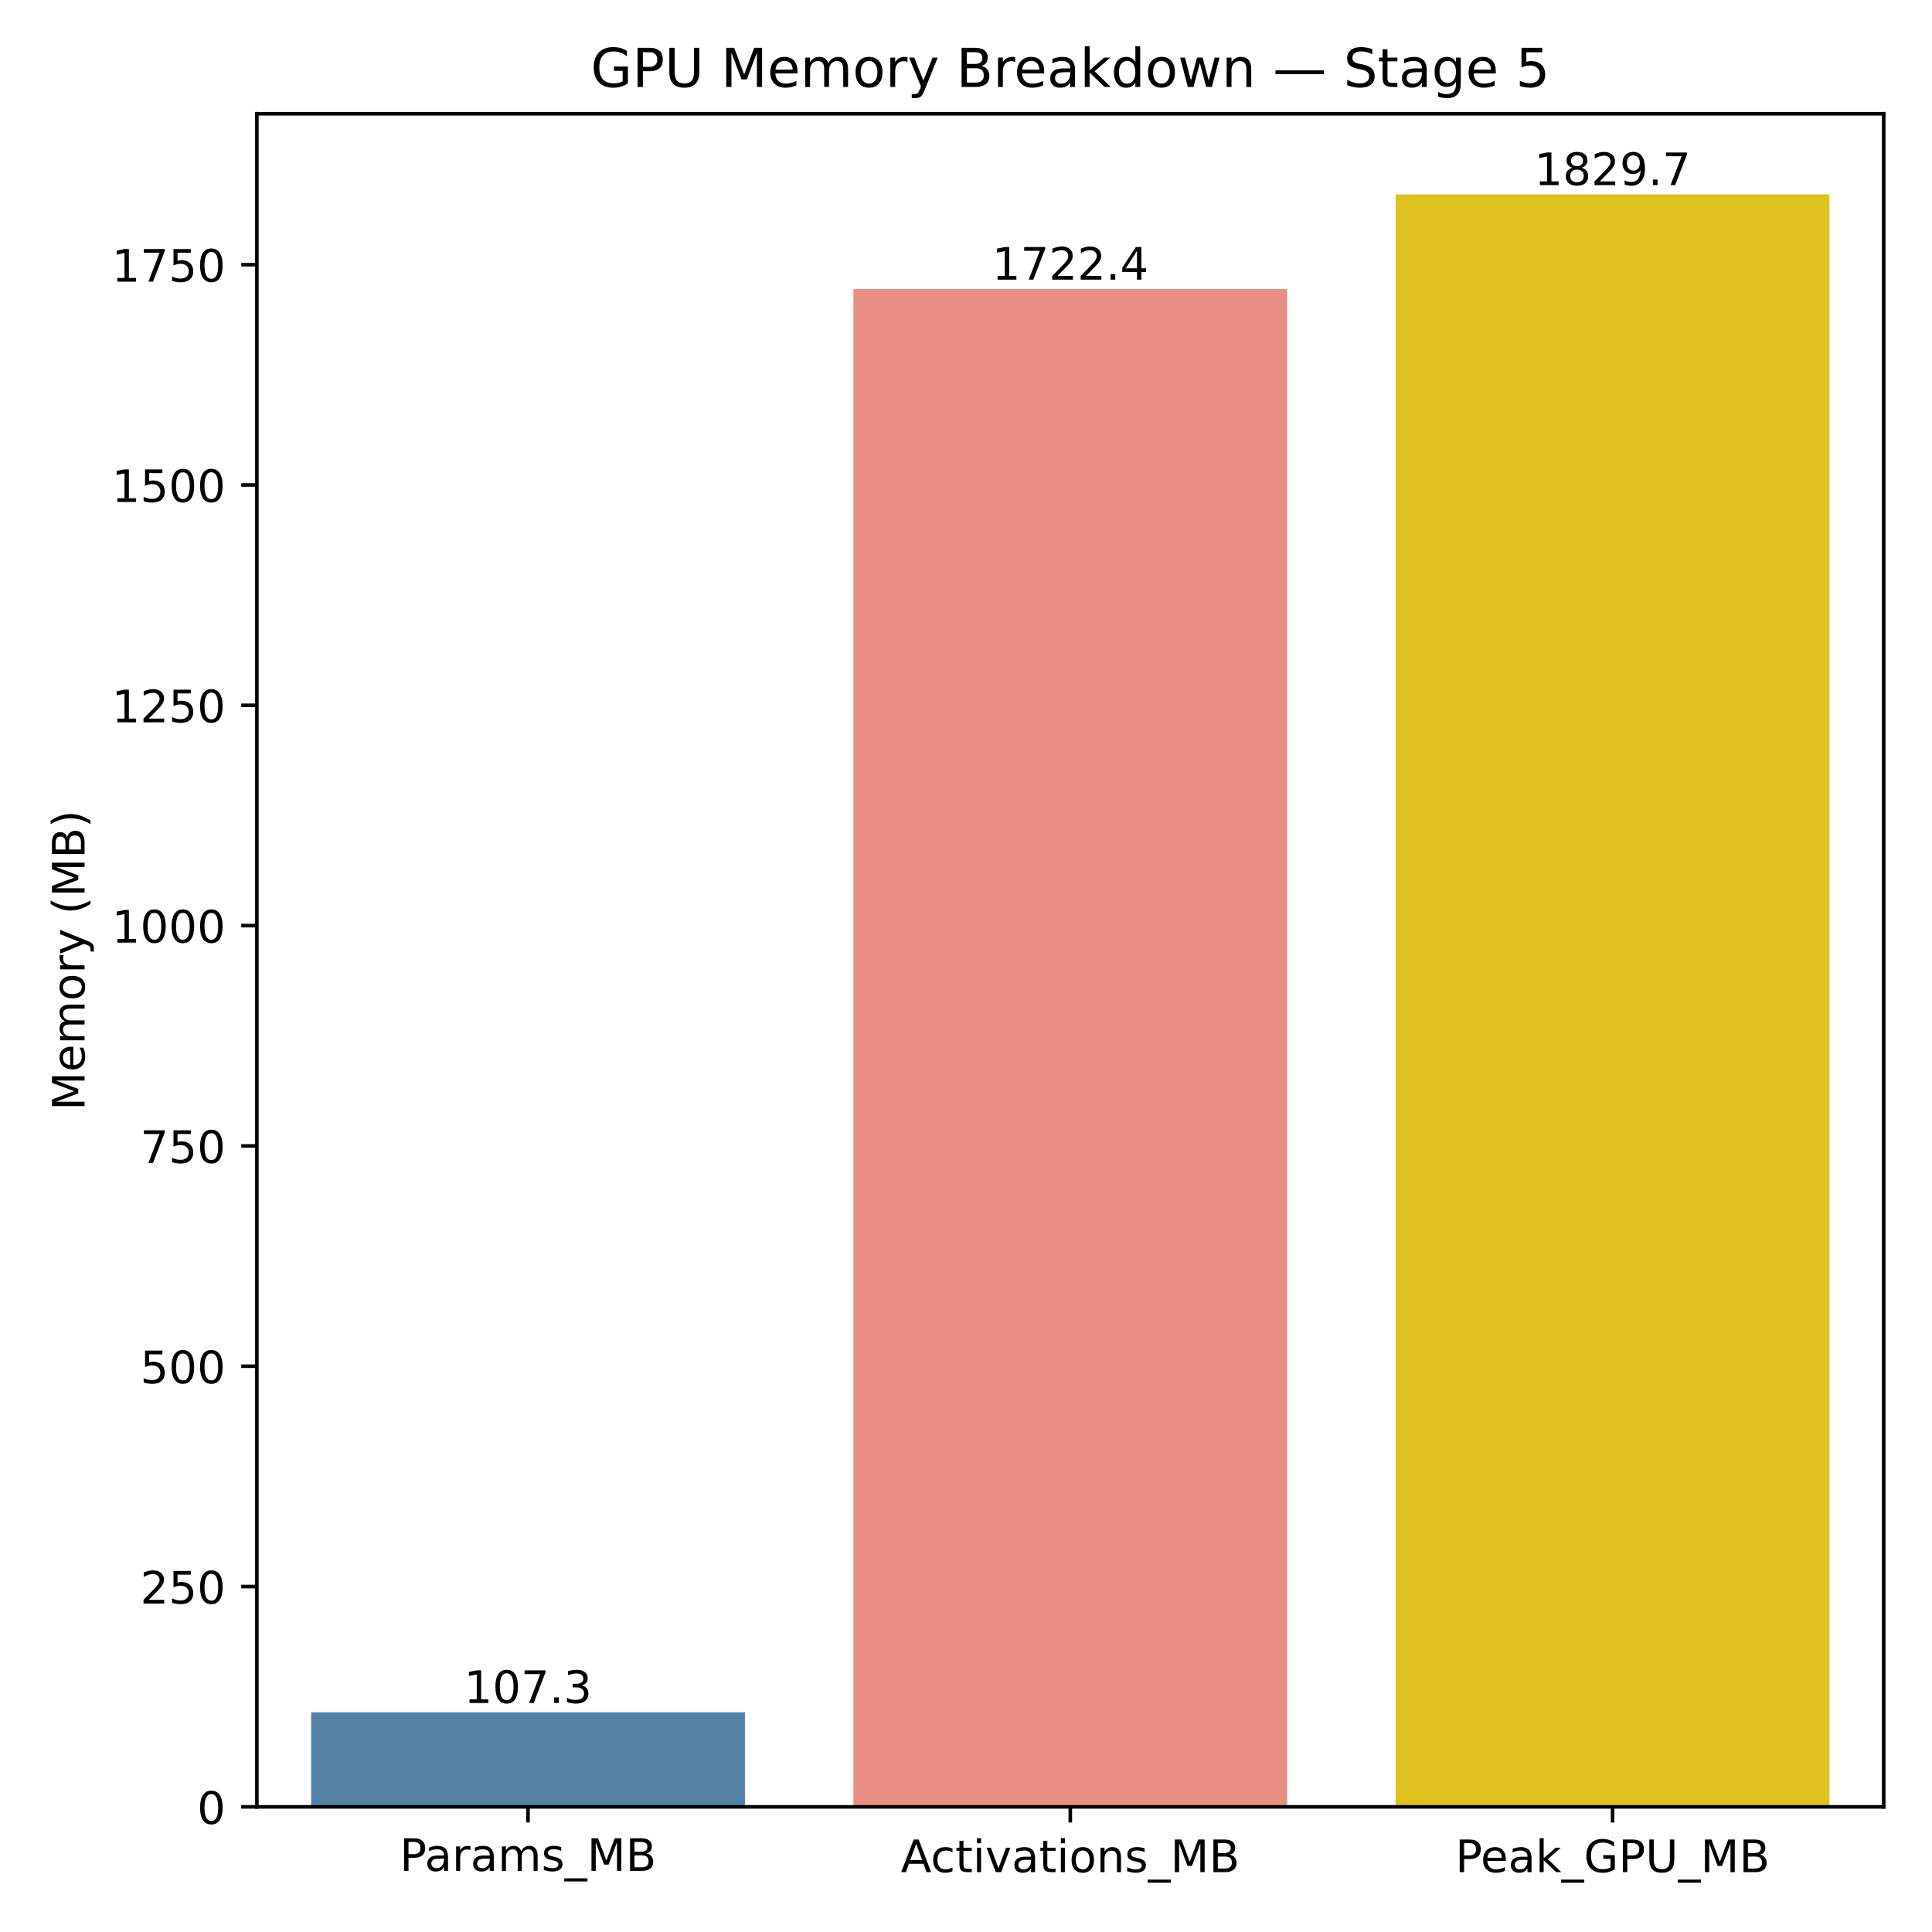
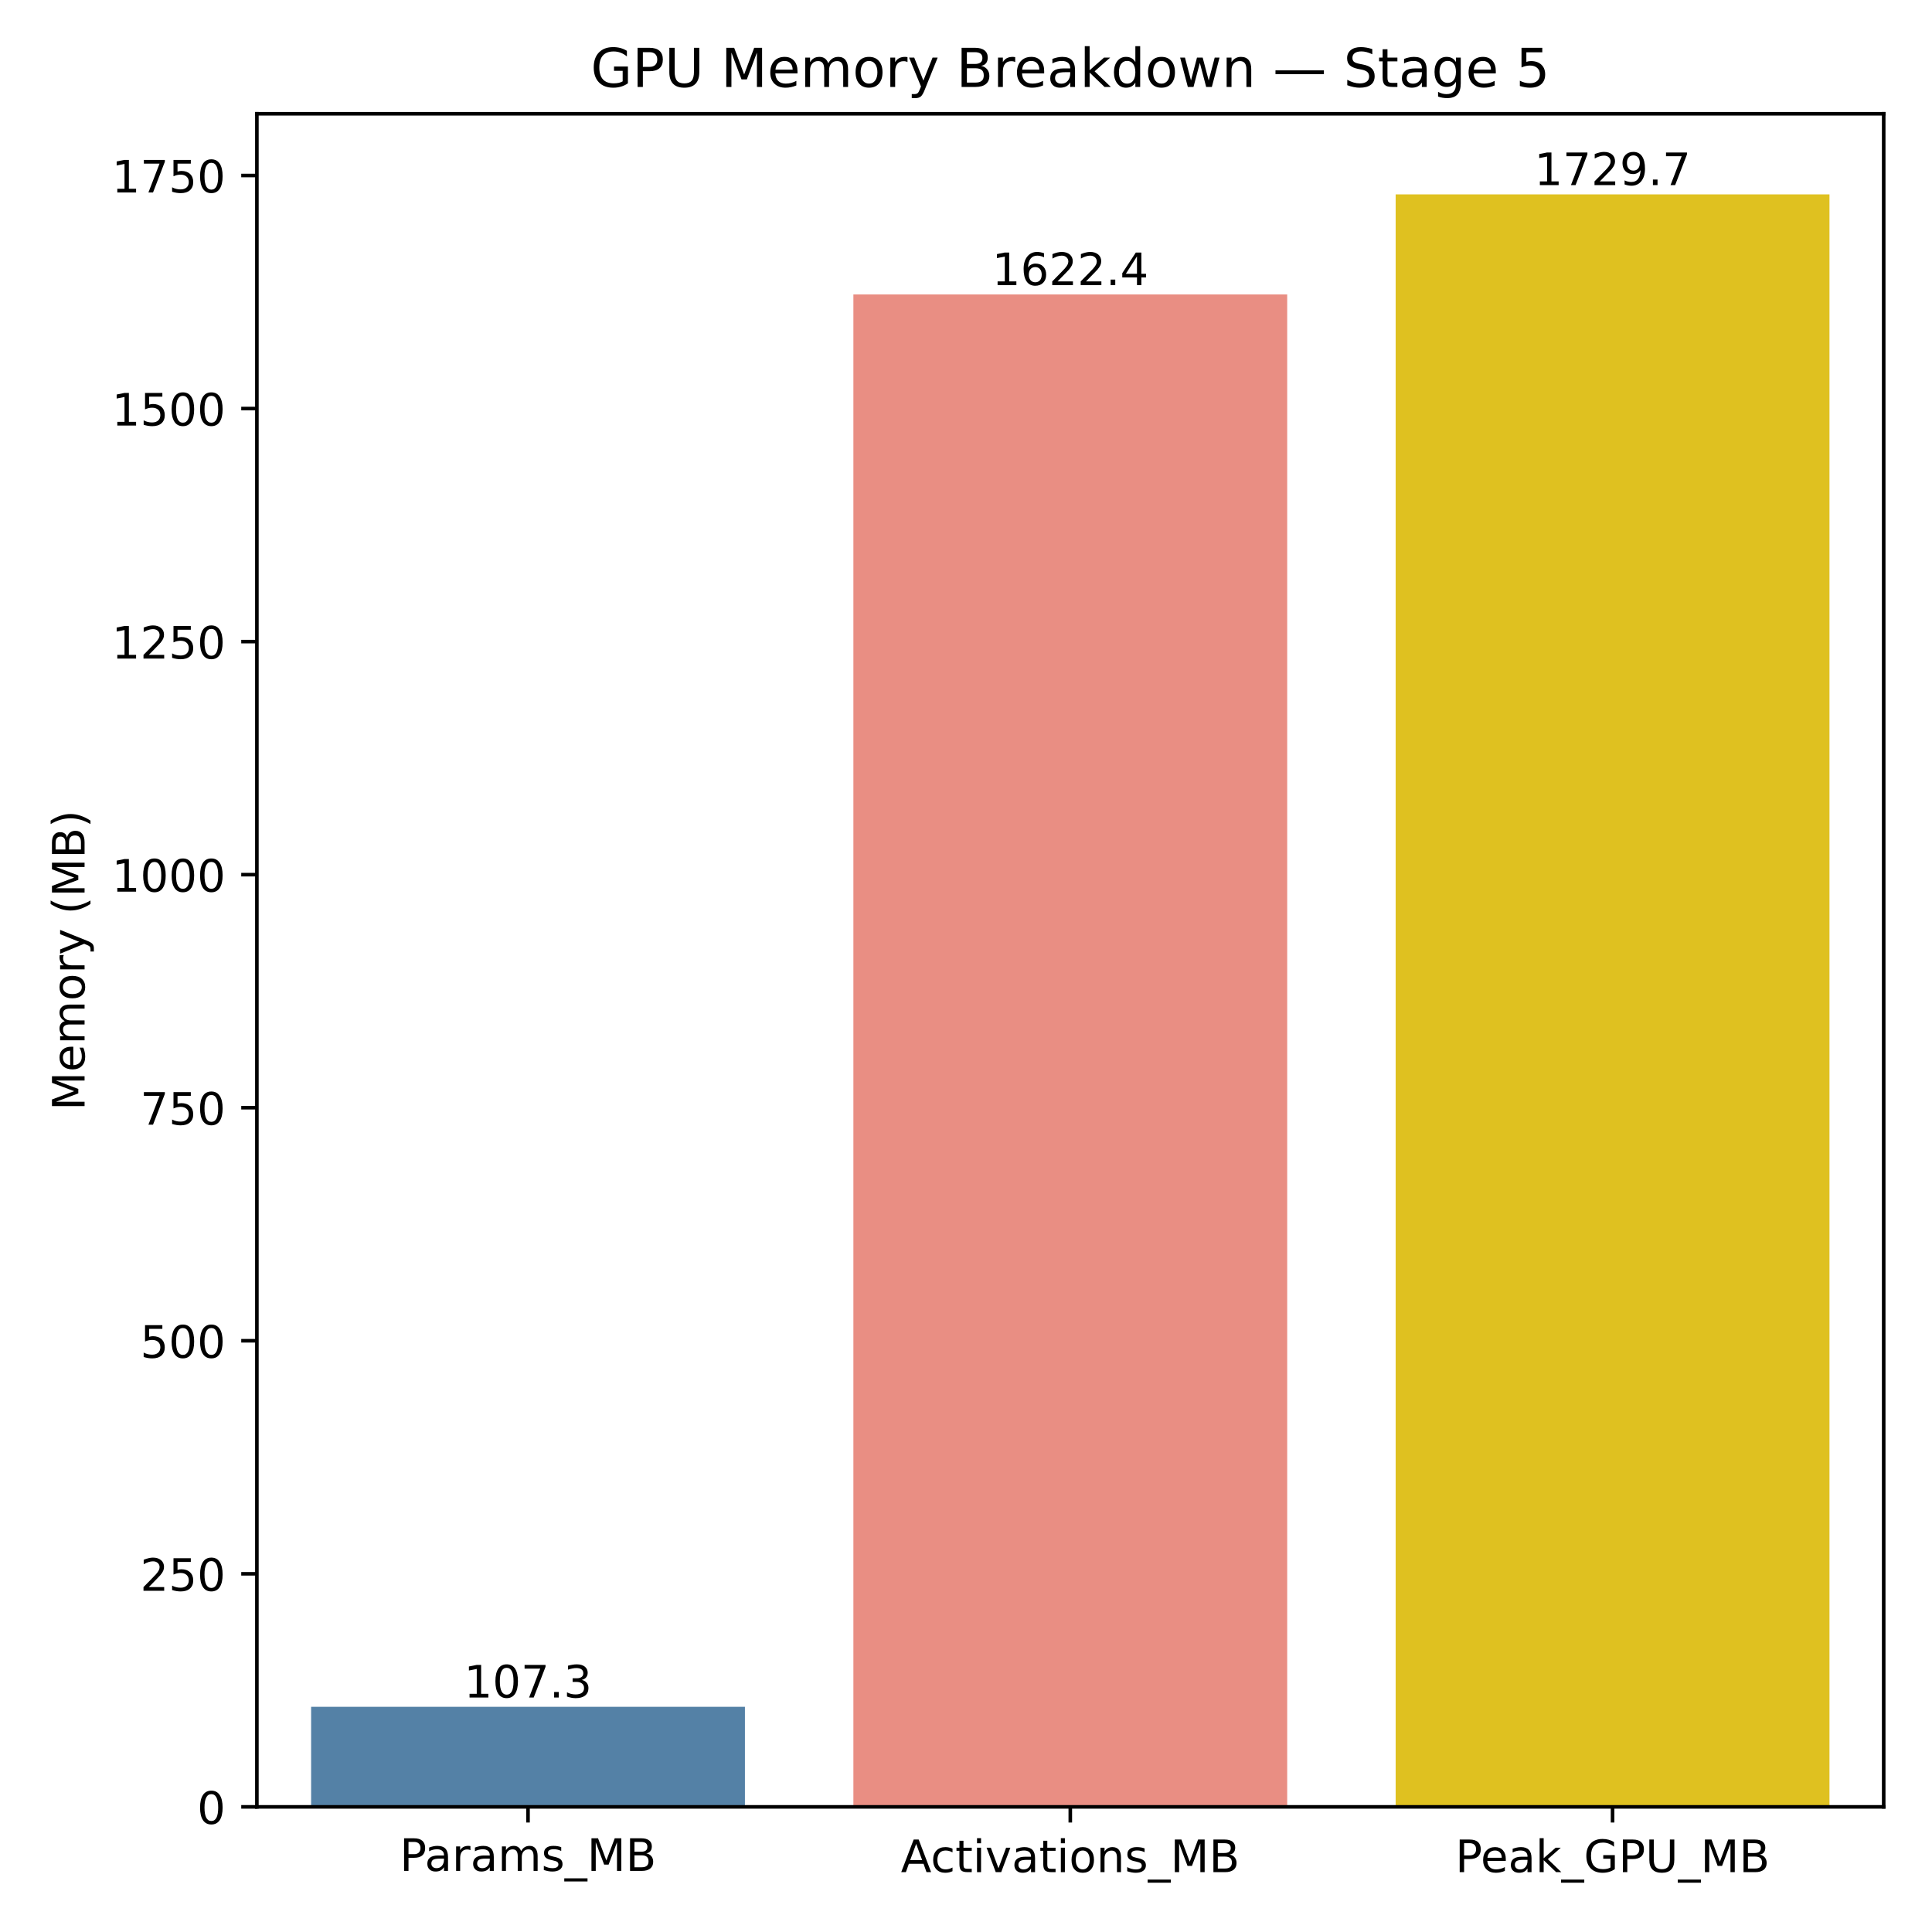
<svg xmlns="http://www.w3.org/2000/svg" xmlns:xlink="http://www.w3.org/1999/xlink" width="432pt" height="432pt" viewBox="0 0 432 432" version="1.1">
  <defs>
    <style type="text/css">*{stroke-linejoin: round; stroke-linecap: butt}</style>
  </defs>
  <g id="figure_1">
    <g id="patch_1">
      <path d="M 0 432  L 432 432  L 432 0  L 0 0  z " style="fill: #ffffff" />
    </g>
    <g id="axes_1">
      <g id="patch_2">
        <path d="M 57.44 404.019  L 421.2 404.019  L 421.2 25.44  L 57.44 25.44  z " style="fill: #ffffff" />
      </g>
      <g id="patch_3">
-         <path d="M 69.565 404.019  L 166.568 404.019  L 166.568 382.873  L 69.565 382.873  z " clip-path="url(#p22fe922624)" style="fill: #5481a6" />
+         <path d="M 69.565 404.019  L 166.568 404.019  L 166.568 381.65  L 69.565 381.65  z " clip-path="url(#pb2f5daa919)" style="fill: #5481a6" />
      </g>
      <g id="patch_4">
-         <path d="M 190.819 404.019  L 287.821 404.019  L 287.821 64.613  L 190.819 64.613  z " clip-path="url(#p22fe922624)" style="fill: #e98e83" />
+         <path d="M 190.819 404.019  L 287.821 404.019  L 287.821 65.836  L 190.819 65.836  z " clip-path="url(#pb2f5daa919)" style="fill: #e98e83" />
      </g>
      <g id="patch_5">
-         <path d="M 312.072 404.019  L 409.075 404.019  L 409.075 43.468  L 312.072 43.468  z " clip-path="url(#p22fe922624)" style="fill: #dfc120" />
+         <path d="M 312.072 404.019  L 409.075 404.019  L 409.075 43.468  L 312.072 43.468  z " clip-path="url(#pb2f5daa919)" style="fill: #dfc120" />
      </g>
      <g id="matplotlib.axis_1">
        <g id="xtick_1">
          <g id="line2d_1">
            <defs>
-               <path id="m1e06e3a5df" d="M 0 0  L 0 3.5  " style="stroke: #000000; stroke-width: 0.8" />
+               <path id="m1c7c40a0f4" d="M 0 0  L 0 3.5  " style="stroke: #000000; stroke-width: 0.8" />
            </defs>
            <g>
-               <use xlink:href="#m1e06e3a5df" x="118.067" y="404.019" style="stroke: #000000; stroke-width: 0.8" />
+               <use xlink:href="#m1c7c40a0f4" x="118.067" y="404.019" style="stroke: #000000; stroke-width: 0.8" />
            </g>
          </g>
          <g id="text_1">
            <g transform="translate(89.3737 418.3391) scale(0.1 -0.1)">
              <defs>
                <path id="DejaVuSans-50" d="M 1259 4147  L 1259 2394  L 2053 2394  Q 2494 2394 2734 2622  Q 2975 2850 2975 3272  Q 2975 3691 2734 3919  Q 2494 4147 2053 4147  L 1259 4147  z M 628 4666  L 2053 4666  Q 2838 4666 3239 4311  Q 3641 3956 3641 3272  Q 3641 2581 3239 2228  Q 2838 1875 2053 1875  L 1259 1875  L 1259 0  L 628 0  L 628 4666  z " transform="scale(0.015625)" />
                <path id="DejaVuSans-61" d="M 2194 1759  Q 1497 1759 1228 1600  Q 959 1441 959 1056  Q 959 750 1161 570  Q 1363 391 1709 391  Q 2188 391 2477 730  Q 2766 1069 2766 1631  L 2766 1759  L 2194 1759  z M 3341 1997  L 3341 0  L 2766 0  L 2766 531  Q 2569 213 2275 61  Q 1981 -91 1556 -91  Q 1019 -91 701 211  Q 384 513 384 1019  Q 384 1609 779 1909  Q 1175 2209 1959 2209  L 2766 2209  L 2766 2266  Q 2766 2663 2505 2880  Q 2244 3097 1772 3097  Q 1472 3097 1187 3025  Q 903 2953 641 2809  L 641 3341  Q 956 3463 1253 3523  Q 1550 3584 1831 3584  Q 2591 3584 2966 3190  Q 3341 2797 3341 1997  z " transform="scale(0.015625)" />
                <path id="DejaVuSans-72" d="M 2631 2963  Q 2534 3019 2420 3045  Q 2306 3072 2169 3072  Q 1681 3072 1420 2755  Q 1159 2438 1159 1844  L 1159 0  L 581 0  L 581 3500  L 1159 3500  L 1159 2956  Q 1341 3275 1631 3429  Q 1922 3584 2338 3584  Q 2397 3584 2469 3576  Q 2541 3569 2628 3553  L 2631 2963  z " transform="scale(0.015625)" />
                <path id="DejaVuSans-6d" d="M 3328 2828  Q 3544 3216 3844 3400  Q 4144 3584 4550 3584  Q 5097 3584 5394 3201  Q 5691 2819 5691 2113  L 5691 0  L 5113 0  L 5113 2094  Q 5113 2597 4934 2840  Q 4756 3084 4391 3084  Q 3944 3084 3684 2787  Q 3425 2491 3425 1978  L 3425 0  L 2847 0  L 2847 2094  Q 2847 2600 2669 2842  Q 2491 3084 2119 3084  Q 1678 3084 1418 2786  Q 1159 2488 1159 1978  L 1159 0  L 581 0  L 581 3500  L 1159 3500  L 1159 2956  Q 1356 3278 1631 3431  Q 1906 3584 2284 3584  Q 2666 3584 2933 3390  Q 3200 3197 3328 2828  z " transform="scale(0.015625)" />
                <path id="DejaVuSans-73" d="M 2834 3397  L 2834 2853  Q 2591 2978 2328 3040  Q 2066 3103 1784 3103  Q 1356 3103 1142 2972  Q 928 2841 928 2578  Q 928 2378 1081 2264  Q 1234 2150 1697 2047  L 1894 2003  Q 2506 1872 2764 1633  Q 3022 1394 3022 966  Q 3022 478 2636 193  Q 2250 -91 1575 -91  Q 1294 -91 989 -36  Q 684 19 347 128  L 347 722  Q 666 556 975 473  Q 1284 391 1588 391  Q 1994 391 2212 530  Q 2431 669 2431 922  Q 2431 1156 2273 1281  Q 2116 1406 1581 1522  L 1381 1569  Q 847 1681 609 1914  Q 372 2147 372 2553  Q 372 3047 722 3315  Q 1072 3584 1716 3584  Q 2034 3584 2315 3537  Q 2597 3491 2834 3397  z " transform="scale(0.015625)" />
                <path id="DejaVuSans-5f" d="M 3263 -1063  L 3263 -1509  L -63 -1509  L -63 -1063  L 3263 -1063  z " transform="scale(0.015625)" />
                <path id="DejaVuSans-4d" d="M 628 4666  L 1569 4666  L 2759 1491  L 3956 4666  L 4897 4666  L 4897 0  L 4281 0  L 4281 4097  L 3078 897  L 2444 897  L 1241 4097  L 1241 0  L 628 0  L 628 4666  z " transform="scale(0.015625)" />
                <path id="DejaVuSans-42" d="M 1259 2228  L 1259 519  L 2272 519  Q 2781 519 3026 730  Q 3272 941 3272 1375  Q 3272 1813 3026 2020  Q 2781 2228 2272 2228  L 1259 2228  z M 1259 4147  L 1259 2741  L 2194 2741  Q 2656 2741 2882 2914  Q 3109 3088 3109 3444  Q 3109 3797 2882 3972  Q 2656 4147 2194 4147  L 1259 4147  z M 628 4666  L 2241 4666  Q 2963 4666 3353 4366  Q 3744 4066 3744 3513  Q 3744 3084 3544 2831  Q 3344 2578 2956 2516  Q 3422 2416 3680 2098  Q 3938 1781 3938 1306  Q 3938 681 3513 340  Q 3088 0 2303 0  L 628 0  L 628 4666  z " transform="scale(0.015625)" />
              </defs>
              <use xlink:href="#DejaVuSans-50" />
              <use xlink:href="#DejaVuSans-61" transform="translate(55.80273 0)" />
              <use xlink:href="#DejaVuSans-72" transform="translate(117.082 0)" />
              <use xlink:href="#DejaVuSans-61" transform="translate(158.1953 0)" />
              <use xlink:href="#DejaVuSans-6d" transform="translate(219.4746 0)" />
              <use xlink:href="#DejaVuSans-73" transform="translate(316.8867 0)" />
              <use xlink:href="#DejaVuSans-5f" transform="translate(368.9863 0)" />
              <use xlink:href="#DejaVuSans-4d" transform="translate(418.9863 0)" />
              <use xlink:href="#DejaVuSans-42" transform="translate(505.2656 0)" />
            </g>
          </g>
        </g>
        <g id="xtick_2">
          <g id="line2d_2">
            <g>
-               <use xlink:href="#m1e06e3a5df" x="239.32" y="404.019" style="stroke: #000000; stroke-width: 0.8" />
+               <use xlink:href="#m1c7c40a0f4" x="239.32" y="404.019" style="stroke: #000000; stroke-width: 0.8" />
            </g>
          </g>
          <g id="text_2">
            <g transform="translate(201.4387 418.6172) scale(0.1 -0.1)">
              <defs>
                <path id="DejaVuSans-41" d="M 2188 4044  L 1331 1722  L 3047 1722  L 2188 4044  z M 1831 4666  L 2547 4666  L 4325 0  L 3669 0  L 3244 1197  L 1141 1197  L 716 0  L 50 0  L 1831 4666  z " transform="scale(0.015625)" />
                <path id="DejaVuSans-63" d="M 3122 3366  L 3122 2828  Q 2878 2963 2633 3030  Q 2388 3097 2138 3097  Q 1578 3097 1268 2742  Q 959 2388 959 1747  Q 959 1106 1268 751  Q 1578 397 2138 397  Q 2388 397 2633 464  Q 2878 531 3122 666  L 3122 134  Q 2881 22 2623 -34  Q 2366 -91 2075 -91  Q 1284 -91 818 406  Q 353 903 353 1747  Q 353 2603 823 3093  Q 1294 3584 2113 3584  Q 2378 3584 2631 3529  Q 2884 3475 3122 3366  z " transform="scale(0.015625)" />
                <path id="DejaVuSans-74" d="M 1172 4494  L 1172 3500  L 2356 3500  L 2356 3053  L 1172 3053  L 1172 1153  Q 1172 725 1289 603  Q 1406 481 1766 481  L 2356 481  L 2356 0  L 1766 0  Q 1100 0 847 248  Q 594 497 594 1153  L 594 3053  L 172 3053  L 172 3500  L 594 3500  L 594 4494  L 1172 4494  z " transform="scale(0.015625)" />
                <path id="DejaVuSans-69" d="M 603 3500  L 1178 3500  L 1178 0  L 603 0  L 603 3500  z M 603 4863  L 1178 4863  L 1178 4134  L 603 4134  L 603 4863  z " transform="scale(0.015625)" />
                <path id="DejaVuSans-76" d="M 191 3500  L 800 3500  L 1894 563  L 2988 3500  L 3597 3500  L 2284 0  L 1503 0  L 191 3500  z " transform="scale(0.015625)" />
                <path id="DejaVuSans-6f" d="M 1959 3097  Q 1497 3097 1228 2736  Q 959 2375 959 1747  Q 959 1119 1226 758  Q 1494 397 1959 397  Q 2419 397 2687 759  Q 2956 1122 2956 1747  Q 2956 2369 2687 2733  Q 2419 3097 1959 3097  z M 1959 3584  Q 2709 3584 3137 3096  Q 3566 2609 3566 1747  Q 3566 888 3137 398  Q 2709 -91 1959 -91  Q 1206 -91 779 398  Q 353 888 353 1747  Q 353 2609 779 3096  Q 1206 3584 1959 3584  z " transform="scale(0.015625)" />
                <path id="DejaVuSans-6e" d="M 3513 2113  L 3513 0  L 2938 0  L 2938 2094  Q 2938 2591 2744 2837  Q 2550 3084 2163 3084  Q 1697 3084 1428 2787  Q 1159 2491 1159 1978  L 1159 0  L 581 0  L 581 3500  L 1159 3500  L 1159 2956  Q 1366 3272 1645 3428  Q 1925 3584 2291 3584  Q 2894 3584 3203 3211  Q 3513 2838 3513 2113  z " transform="scale(0.015625)" />
              </defs>
              <use xlink:href="#DejaVuSans-41" />
              <use xlink:href="#DejaVuSans-63" transform="translate(66.6582 0)" />
              <use xlink:href="#DejaVuSans-74" transform="translate(121.6387 0)" />
              <use xlink:href="#DejaVuSans-69" transform="translate(160.8477 0)" />
              <use xlink:href="#DejaVuSans-76" transform="translate(188.6309 0)" />
              <use xlink:href="#DejaVuSans-61" transform="translate(247.8105 0)" />
              <use xlink:href="#DejaVuSans-74" transform="translate(309.0898 0)" />
              <use xlink:href="#DejaVuSans-69" transform="translate(348.2988 0)" />
              <use xlink:href="#DejaVuSans-6f" transform="translate(376.082 0)" />
              <use xlink:href="#DejaVuSans-6e" transform="translate(437.2637 0)" />
              <use xlink:href="#DejaVuSans-73" transform="translate(500.6426 0)" />
              <use xlink:href="#DejaVuSans-5f" transform="translate(552.7422 0)" />
              <use xlink:href="#DejaVuSans-4d" transform="translate(602.7422 0)" />
              <use xlink:href="#DejaVuSans-42" transform="translate(689.0215 0)" />
            </g>
          </g>
        </g>
        <g id="xtick_3">
          <g id="line2d_3">
            <g>
-               <use xlink:href="#m1e06e3a5df" x="360.573" y="404.019" style="stroke: #000000; stroke-width: 0.8" />
+               <use xlink:href="#m1c7c40a0f4" x="360.573" y="404.019" style="stroke: #000000; stroke-width: 0.8" />
            </g>
          </g>
          <g id="text_3">
            <g transform="translate(325.4108 418.6172) scale(0.1 -0.1)">
              <defs>
                <path id="DejaVuSans-65" d="M 3597 1894  L 3597 1613  L 953 1613  Q 991 1019 1311 708  Q 1631 397 2203 397  Q 2534 397 2845 478  Q 3156 559 3463 722  L 3463 178  Q 3153 47 2828 -22  Q 2503 -91 2169 -91  Q 1331 -91 842 396  Q 353 884 353 1716  Q 353 2575 817 3079  Q 1281 3584 2069 3584  Q 2775 3584 3186 3129  Q 3597 2675 3597 1894  z M 3022 2063  Q 3016 2534 2758 2815  Q 2500 3097 2075 3097  Q 1594 3097 1305 2825  Q 1016 2553 972 2059  L 3022 2063  z " transform="scale(0.015625)" />
                <path id="DejaVuSans-6b" d="M 581 4863  L 1159 4863  L 1159 1991  L 2875 3500  L 3609 3500  L 1753 1863  L 3688 0  L 2938 0  L 1159 1709  L 1159 0  L 581 0  L 581 4863  z " transform="scale(0.015625)" />
                <path id="DejaVuSans-47" d="M 3809 666  L 3809 1919  L 2778 1919  L 2778 2438  L 4434 2438  L 4434 434  Q 4069 175 3628 42  Q 3188 -91 2688 -91  Q 1594 -91 976 548  Q 359 1188 359 2328  Q 359 3472 976 4111  Q 1594 4750 2688 4750  Q 3144 4750 3555 4637  Q 3966 4525 4313 4306  L 4313 3634  Q 3963 3931 3569 4081  Q 3175 4231 2741 4231  Q 1884 4231 1454 3753  Q 1025 3275 1025 2328  Q 1025 1384 1454 906  Q 1884 428 2741 428  Q 3075 428 3337 486  Q 3600 544 3809 666  z " transform="scale(0.015625)" />
                <path id="DejaVuSans-55" d="M 556 4666  L 1191 4666  L 1191 1831  Q 1191 1081 1462 751  Q 1734 422 2344 422  Q 2950 422 3222 751  Q 3494 1081 3494 1831  L 3494 4666  L 4128 4666  L 4128 1753  Q 4128 841 3676 375  Q 3225 -91 2344 -91  Q 1459 -91 1007 375  Q 556 841 556 1753  L 556 4666  z " transform="scale(0.015625)" />
              </defs>
              <use xlink:href="#DejaVuSans-50" />
              <use xlink:href="#DejaVuSans-65" transform="translate(56.67773 0)" />
              <use xlink:href="#DejaVuSans-61" transform="translate(118.2012 0)" />
              <use xlink:href="#DejaVuSans-6b" transform="translate(179.4805 0)" />
              <use xlink:href="#DejaVuSans-5f" transform="translate(237.3906 0)" />
              <use xlink:href="#DejaVuSans-47" transform="translate(287.3906 0)" />
              <use xlink:href="#DejaVuSans-50" transform="translate(364.8809 0)" />
              <use xlink:href="#DejaVuSans-55" transform="translate(425.1836 0)" />
              <use xlink:href="#DejaVuSans-5f" transform="translate(498.377 0)" />
              <use xlink:href="#DejaVuSans-4d" transform="translate(548.377 0)" />
              <use xlink:href="#DejaVuSans-42" transform="translate(634.6562 0)" />
            </g>
          </g>
        </g>
      </g>
      <g id="matplotlib.axis_2">
        <g id="ytick_1">
          <g id="line2d_4">
            <defs>
-               <path id="m4c1572ab94" d="M 0 0  L -3.5 0  " style="stroke: #000000; stroke-width: 0.8" />
+               <path id="m7a042f5b90" d="M 0 0  L -3.5 0  " style="stroke: #000000; stroke-width: 0.8" />
            </defs>
            <g>
-               <use xlink:href="#m4c1572ab94" x="57.44" y="404.019" style="stroke: #000000; stroke-width: 0.8" />
+               <use xlink:href="#m7a042f5b90" x="57.44" y="404.019" style="stroke: #000000; stroke-width: 0.8" />
            </g>
          </g>
          <g id="text_4">
            <g transform="translate(44.0775 407.818) scale(0.1 -0.1)">
              <defs>
                <path id="DejaVuSans-30" d="M 2034 4250  Q 1547 4250 1301 3770  Q 1056 3291 1056 2328  Q 1056 1369 1301 889  Q 1547 409 2034 409  Q 2525 409 2770 889  Q 3016 1369 3016 2328  Q 3016 3291 2770 3770  Q 2525 4250 2034 4250  z M 2034 4750  Q 2819 4750 3233 4129  Q 3647 3509 3647 2328  Q 3647 1150 3233 529  Q 2819 -91 2034 -91  Q 1250 -91 836 529  Q 422 1150 422 2328  Q 422 3509 836 4129  Q 1250 4750 2034 4750  z " transform="scale(0.015625)" />
              </defs>
              <use xlink:href="#DejaVuSans-30" />
            </g>
          </g>
        </g>
        <g id="ytick_2">
          <g id="line2d_5">
            <g>
-               <use xlink:href="#m4c1572ab94" x="57.44" y="354.756" style="stroke: #000000; stroke-width: 0.8" />
+               <use xlink:href="#m7a042f5b90" x="57.44" y="351.908" style="stroke: #000000; stroke-width: 0.8" />
            </g>
          </g>
          <g id="text_5">
-             <g transform="translate(31.3525 358.5555) scale(0.1 -0.1)">
+             <g transform="translate(31.3525 355.7073) scale(0.1 -0.1)">
              <defs>
                <path id="DejaVuSans-32" d="M 1228 531  L 3431 531  L 3431 0  L 469 0  L 469 531  Q 828 903 1448 1529  Q 2069 2156 2228 2338  Q 2531 2678 2651 2914  Q 2772 3150 2772 3378  Q 2772 3750 2511 3984  Q 2250 4219 1831 4219  Q 1534 4219 1204 4116  Q 875 4013 500 3803  L 500 4441  Q 881 4594 1212 4672  Q 1544 4750 1819 4750  Q 2544 4750 2975 4387  Q 3406 4025 3406 3419  Q 3406 3131 3298 2873  Q 3191 2616 2906 2266  Q 2828 2175 2409 1742  Q 1991 1309 1228 531  z " transform="scale(0.015625)" />
                <path id="DejaVuSans-35" d="M 691 4666  L 3169 4666  L 3169 4134  L 1269 4134  L 1269 2991  Q 1406 3038 1543 3061  Q 1681 3084 1819 3084  Q 2600 3084 3056 2656  Q 3513 2228 3513 1497  Q 3513 744 3044 326  Q 2575 -91 1722 -91  Q 1428 -91 1123 -41  Q 819 9 494 109  L 494 744  Q 775 591 1075 516  Q 1375 441 1709 441  Q 2250 441 2565 725  Q 2881 1009 2881 1497  Q 2881 1984 2565 2268  Q 2250 2553 1709 2553  Q 1456 2553 1204 2497  Q 953 2441 691 2322  L 691 4666  z " transform="scale(0.015625)" />
              </defs>
              <use xlink:href="#DejaVuSans-32" />
              <use xlink:href="#DejaVuSans-35" transform="translate(63.62305 0)" />
              <use xlink:href="#DejaVuSans-30" transform="translate(127.2461 0)" />
            </g>
          </g>
        </g>
        <g id="ytick_3">
          <g id="line2d_6">
            <g>
-               <use xlink:href="#m4c1572ab94" x="57.44" y="305.494" style="stroke: #000000; stroke-width: 0.8" />
+               <use xlink:href="#m7a042f5b90" x="57.44" y="299.797" style="stroke: #000000; stroke-width: 0.8" />
            </g>
          </g>
          <g id="text_6">
-             <g transform="translate(31.3525 309.2931) scale(0.1 -0.1)">
+             <g transform="translate(31.3525 303.5967) scale(0.1 -0.1)">
              <use xlink:href="#DejaVuSans-35" />
              <use xlink:href="#DejaVuSans-30" transform="translate(63.62305 0)" />
              <use xlink:href="#DejaVuSans-30" transform="translate(127.2461 0)" />
            </g>
          </g>
        </g>
        <g id="ytick_4">
          <g id="line2d_7">
            <g>
-               <use xlink:href="#m4c1572ab94" x="57.44" y="256.231" style="stroke: #000000; stroke-width: 0.8" />
+               <use xlink:href="#m7a042f5b90" x="57.44" y="247.687" style="stroke: #000000; stroke-width: 0.8" />
            </g>
          </g>
          <g id="text_7">
-             <g transform="translate(31.3525 260.0307) scale(0.1 -0.1)">
+             <g transform="translate(31.3525 251.4861) scale(0.1 -0.1)">
              <defs>
                <path id="DejaVuSans-37" d="M 525 4666  L 3525 4666  L 3525 4397  L 1831 0  L 1172 0  L 2766 4134  L 525 4134  L 525 4666  z " transform="scale(0.015625)" />
              </defs>
              <use xlink:href="#DejaVuSans-37" />
              <use xlink:href="#DejaVuSans-35" transform="translate(63.62305 0)" />
              <use xlink:href="#DejaVuSans-30" transform="translate(127.2461 0)" />
            </g>
          </g>
        </g>
        <g id="ytick_5">
          <g id="line2d_8">
            <g>
-               <use xlink:href="#m4c1572ab94" x="57.44" y="206.969" style="stroke: #000000; stroke-width: 0.8" />
+               <use xlink:href="#m7a042f5b90" x="57.44" y="195.576" style="stroke: #000000; stroke-width: 0.8" />
            </g>
          </g>
          <g id="text_8">
-             <g transform="translate(24.99 210.7682) scale(0.1 -0.1)">
+             <g transform="translate(24.99 199.3755) scale(0.1 -0.1)">
              <defs>
                <path id="DejaVuSans-31" d="M 794 531  L 1825 531  L 1825 4091  L 703 3866  L 703 4441  L 1819 4666  L 2450 4666  L 2450 531  L 3481 531  L 3481 0  L 794 0  L 794 531  z " transform="scale(0.015625)" />
              </defs>
              <use xlink:href="#DejaVuSans-31" />
              <use xlink:href="#DejaVuSans-30" transform="translate(63.62305 0)" />
              <use xlink:href="#DejaVuSans-30" transform="translate(127.2461 0)" />
              <use xlink:href="#DejaVuSans-30" transform="translate(190.8691 0)" />
            </g>
          </g>
        </g>
        <g id="ytick_6">
          <g id="line2d_9">
            <g>
-               <use xlink:href="#m4c1572ab94" x="57.44" y="157.707" style="stroke: #000000; stroke-width: 0.8" />
+               <use xlink:href="#m7a042f5b90" x="57.44" y="143.466" style="stroke: #000000; stroke-width: 0.8" />
            </g>
          </g>
          <g id="text_9">
-             <g transform="translate(24.99 161.5058) scale(0.1 -0.1)">
+             <g transform="translate(24.99 147.2648) scale(0.1 -0.1)">
              <use xlink:href="#DejaVuSans-31" />
              <use xlink:href="#DejaVuSans-32" transform="translate(63.62305 0)" />
              <use xlink:href="#DejaVuSans-35" transform="translate(127.2461 0)" />
              <use xlink:href="#DejaVuSans-30" transform="translate(190.8691 0)" />
            </g>
          </g>
        </g>
        <g id="ytick_7">
          <g id="line2d_10">
            <g>
-               <use xlink:href="#m4c1572ab94" x="57.44" y="108.444" style="stroke: #000000; stroke-width: 0.8" />
+               <use xlink:href="#m7a042f5b90" x="57.44" y="91.355" style="stroke: #000000; stroke-width: 0.8" />
            </g>
          </g>
          <g id="text_10">
-             <g transform="translate(24.99 112.2434) scale(0.1 -0.1)">
+             <g transform="translate(24.99 95.15421) scale(0.1 -0.1)">
              <use xlink:href="#DejaVuSans-31" />
              <use xlink:href="#DejaVuSans-35" transform="translate(63.62305 0)" />
              <use xlink:href="#DejaVuSans-30" transform="translate(127.2461 0)" />
              <use xlink:href="#DejaVuSans-30" transform="translate(190.8691 0)" />
            </g>
          </g>
        </g>
        <g id="ytick_8">
          <g id="line2d_11">
            <g>
-               <use xlink:href="#m4c1572ab94" x="57.44" y="59.182" style="stroke: #000000; stroke-width: 0.8" />
+               <use xlink:href="#m7a042f5b90" x="57.44" y="39.244" style="stroke: #000000; stroke-width: 0.8" />
            </g>
          </g>
          <g id="text_11">
-             <g transform="translate(24.99 62.98094) scale(0.1 -0.1)">
+             <g transform="translate(24.99 43.04358) scale(0.1 -0.1)">
              <use xlink:href="#DejaVuSans-31" />
              <use xlink:href="#DejaVuSans-37" transform="translate(63.62305 0)" />
              <use xlink:href="#DejaVuSans-35" transform="translate(127.2461 0)" />
              <use xlink:href="#DejaVuSans-30" transform="translate(190.8691 0)" />
            </g>
          </g>
        </g>
        <g id="text_12">
          <g transform="translate(18.91031 248.2997) rotate(-90) scale(0.1 -0.1)">
            <defs>
              <path id="DejaVuSans-79" d="M 2059 -325  Q 1816 -950 1584 -1140  Q 1353 -1331 966 -1331  L 506 -1331  L 506 -850  L 844 -850  Q 1081 -850 1212 -737  Q 1344 -625 1503 -206  L 1606 56  L 191 3500  L 800 3500  L 1894 763  L 2988 3500  L 3597 3500  L 2059 -325  z " transform="scale(0.015625)" />
              <path id="DejaVuSans-20" transform="scale(0.015625)" />
              <path id="DejaVuSans-28" d="M 1984 4856  Q 1566 4138 1362 3434  Q 1159 2731 1159 2009  Q 1159 1288 1364 580  Q 1569 -128 1984 -844  L 1484 -844  Q 1016 -109 783 600  Q 550 1309 550 2009  Q 550 2706 781 3412  Q 1013 4119 1484 4856  L 1984 4856  z " transform="scale(0.015625)" />
              <path id="DejaVuSans-29" d="M 513 4856  L 1013 4856  Q 1481 4119 1714 3412  Q 1947 2706 1947 2009  Q 1947 1309 1714 600  Q 1481 -109 1013 -844  L 513 -844  Q 928 -128 1133 580  Q 1338 1288 1338 2009  Q 1338 2731 1133 3434  Q 928 4138 513 4856  z " transform="scale(0.015625)" />
            </defs>
            <use xlink:href="#DejaVuSans-4d" />
            <use xlink:href="#DejaVuSans-65" transform="translate(86.2793 0)" />
            <use xlink:href="#DejaVuSans-6d" transform="translate(147.8027 0)" />
            <use xlink:href="#DejaVuSans-6f" transform="translate(245.2148 0)" />
            <use xlink:href="#DejaVuSans-72" transform="translate(306.3965 0)" />
            <use xlink:href="#DejaVuSans-79" transform="translate(347.5098 0)" />
            <use xlink:href="#DejaVuSans-20" transform="translate(406.6895 0)" />
            <use xlink:href="#DejaVuSans-28" transform="translate(438.4766 0)" />
            <use xlink:href="#DejaVuSans-4d" transform="translate(477.4902 0)" />
            <use xlink:href="#DejaVuSans-42" transform="translate(563.7695 0)" />
            <use xlink:href="#DejaVuSans-29" transform="translate(632.373 0)" />
          </g>
        </g>
      </g>
      <g id="line2d_12">
-         <path clip-path="url(#p22fe922624)" style="fill: none; stroke: #424242; stroke-width: 2.25; stroke-linecap: square" />
+         <path clip-path="url(#pb2f5daa919)" style="fill: none; stroke: #424242; stroke-width: 2.25; stroke-linecap: square" />
      </g>
      <g id="line2d_13">
-         <path clip-path="url(#p22fe922624)" style="fill: none; stroke: #424242; stroke-width: 2.25; stroke-linecap: square" />
+         <path clip-path="url(#pb2f5daa919)" style="fill: none; stroke: #424242; stroke-width: 2.25; stroke-linecap: square" />
      </g>
      <g id="line2d_14">
-         <path clip-path="url(#p22fe922624)" style="fill: none; stroke: #424242; stroke-width: 2.25; stroke-linecap: square" />
+         <path clip-path="url(#pb2f5daa919)" style="fill: none; stroke: #424242; stroke-width: 2.25; stroke-linecap: square" />
      </g>
      <g id="patch_6">
        <path d="M 57.44 404.019  L 57.44 25.44  " style="fill: none; stroke: #000000; stroke-width: 0.8; stroke-linejoin: miter; stroke-linecap: square" />
      </g>
      <g id="patch_7">
        <path d="M 421.2 404.019  L 421.2 25.44  " style="fill: none; stroke: #000000; stroke-width: 0.8; stroke-linejoin: miter; stroke-linecap: square" />
      </g>
      <g id="patch_8">
        <path d="M 57.44 404.019  L 421.2 404.019  " style="fill: none; stroke: #000000; stroke-width: 0.8; stroke-linejoin: miter; stroke-linecap: square" />
      </g>
      <g id="patch_9">
        <path d="M 57.44 25.44  L 421.2 25.44  " style="fill: none; stroke: #000000; stroke-width: 0.8; stroke-linejoin: miter; stroke-linecap: square" />
      </g>
      <g id="text_13">
-         <g transform="translate(103.7526 380.7934) scale(0.1 -0.1)">
+         <g transform="translate(103.7526 379.5708) scale(0.1 -0.1)">
          <defs>
            <path id="DejaVuSans-2e" d="M 684 794  L 1344 794  L 1344 0  L 684 0  L 684 794  z " transform="scale(0.015625)" />
            <path id="DejaVuSans-33" d="M 2597 2516  Q 3050 2419 3304 2112  Q 3559 1806 3559 1356  Q 3559 666 3084 287  Q 2609 -91 1734 -91  Q 1441 -91 1130 -33  Q 819 25 488 141  L 488 750  Q 750 597 1062 519  Q 1375 441 1716 441  Q 2309 441 2620 675  Q 2931 909 2931 1356  Q 2931 1769 2642 2001  Q 2353 2234 1838 2234  L 1294 2234  L 1294 2753  L 1863 2753  Q 2328 2753 2575 2939  Q 2822 3125 2822 3475  Q 2822 3834 2567 4026  Q 2313 4219 1838 4219  Q 1578 4219 1281 4162  Q 984 4106 628 3988  L 628 4550  Q 988 4650 1302 4700  Q 1616 4750 1894 4750  Q 2613 4750 3031 4423  Q 3450 4097 3450 3541  Q 3450 3153 3228 2886  Q 3006 2619 2597 2516  z " transform="scale(0.015625)" />
          </defs>
          <use xlink:href="#DejaVuSans-31" />
          <use xlink:href="#DejaVuSans-30" transform="translate(63.62305 0)" />
          <use xlink:href="#DejaVuSans-37" transform="translate(127.2461 0)" />
          <use xlink:href="#DejaVuSans-2e" transform="translate(190.8691 0)" />
          <use xlink:href="#DejaVuSans-33" transform="translate(222.6562 0)" />
        </g>
      </g>
      <g id="text_14">
-         <g transform="translate(221.8247 62.53355) scale(0.1 -0.1)">
+         <g transform="translate(221.8247 63.75613) scale(0.1 -0.1)">
          <defs>
+             <path id="DejaVuSans-36" d="M 2113 2584  Q 1688 2584 1439 2293  Q 1191 2003 1191 1497  Q 1191 994 1439 701  Q 1688 409 2113 409  Q 2538 409 2786 701  Q 3034 994 3034 1497  Q 3034 2003 2786 2293  Q 2538 2584 2113 2584  z M 3366 4563  L 3366 3988  Q 3128 4100 2886 4159  Q 2644 4219 2406 4219  Q 1781 4219 1451 3797  Q 1122 3375 1075 2522  Q 1259 2794 1537 2939  Q 1816 3084 2150 3084  Q 2853 3084 3261 2657  Q 3669 2231 3669 1497  Q 3669 778 3244 343  Q 2819 -91 2113 -91  Q 1303 -91 875 529  Q 447 1150 447 2328  Q 447 3434 972 4092  Q 1497 4750 2381 4750  Q 2619 4750 2861 4703  Q 3103 4656 3366 4563  z " transform="scale(0.015625)" />
            <path id="DejaVuSans-34" d="M 2419 4116  L 825 1625  L 2419 1625  L 2419 4116  z M 2253 4666  L 3047 4666  L 3047 1625  L 3713 1625  L 3713 1100  L 3047 1100  L 3047 0  L 2419 0  L 2419 1100  L 313 1100  L 313 1709  L 2253 4666  z " transform="scale(0.015625)" />
          </defs>
          <use xlink:href="#DejaVuSans-31" />
-           <use xlink:href="#DejaVuSans-37" transform="translate(63.62305 0)" />
+           <use xlink:href="#DejaVuSans-36" transform="translate(63.62305 0)" />
          <use xlink:href="#DejaVuSans-32" transform="translate(127.2461 0)" />
          <use xlink:href="#DejaVuSans-32" transform="translate(190.8691 0)" />
          <use xlink:href="#DejaVuSans-2e" transform="translate(254.4922 0)" />
          <use xlink:href="#DejaVuSans-34" transform="translate(286.2793 0)" />
        </g>
      </g>
      <g id="text_15">
        <g transform="translate(343.078 41.38787) scale(0.1 -0.1)">
          <defs>
-             <path id="DejaVuSans-38" d="M 2034 2216  Q 1584 2216 1326 1975  Q 1069 1734 1069 1313  Q 1069 891 1326 650  Q 1584 409 2034 409  Q 2484 409 2743 651  Q 3003 894 3003 1313  Q 3003 1734 2745 1975  Q 2488 2216 2034 2216  z M 1403 2484  Q 997 2584 770 2862  Q 544 3141 544 3541  Q 544 4100 942 4425  Q 1341 4750 2034 4750  Q 2731 4750 3128 4425  Q 3525 4100 3525 3541  Q 3525 3141 3298 2862  Q 3072 2584 2669 2484  Q 3125 2378 3379 2068  Q 3634 1759 3634 1313  Q 3634 634 3220 271  Q 2806 -91 2034 -91  Q 1263 -91 848 271  Q 434 634 434 1313  Q 434 1759 690 2068  Q 947 2378 1403 2484  z M 1172 3481  Q 1172 3119 1398 2916  Q 1625 2713 2034 2713  Q 2441 2713 2670 2916  Q 2900 3119 2900 3481  Q 2900 3844 2670 4047  Q 2441 4250 2034 4250  Q 1625 4250 1398 4047  Q 1172 3844 1172 3481  z " transform="scale(0.015625)" />
            <path id="DejaVuSans-39" d="M 703 97  L 703 672  Q 941 559 1184 500  Q 1428 441 1663 441  Q 2288 441 2617 861  Q 2947 1281 2994 2138  Q 2813 1869 2534 1725  Q 2256 1581 1919 1581  Q 1219 1581 811 2004  Q 403 2428 403 3163  Q 403 3881 828 4315  Q 1253 4750 1959 4750  Q 2769 4750 3195 4129  Q 3622 3509 3622 2328  Q 3622 1225 3098 567  Q 2575 -91 1691 -91  Q 1453 -91 1209 -44  Q 966 3 703 97  z M 1959 2075  Q 2384 2075 2632 2365  Q 2881 2656 2881 3163  Q 2881 3666 2632 3958  Q 2384 4250 1959 4250  Q 1534 4250 1286 3958  Q 1038 3666 1038 3163  Q 1038 2656 1286 2365  Q 1534 2075 1959 2075  z " transform="scale(0.015625)" />
          </defs>
          <use xlink:href="#DejaVuSans-31" />
-           <use xlink:href="#DejaVuSans-38" transform="translate(63.62305 0)" />
+           <use xlink:href="#DejaVuSans-37" transform="translate(63.62305 0)" />
          <use xlink:href="#DejaVuSans-32" transform="translate(127.2461 0)" />
          <use xlink:href="#DejaVuSans-39" transform="translate(190.8691 0)" />
          <use xlink:href="#DejaVuSans-2e" transform="translate(254.4922 0)" />
          <use xlink:href="#DejaVuSans-37" transform="translate(286.2793 0)" />
        </g>
      </g>
      <g id="text_16">
        <g transform="translate(132.0878 19.44) scale(0.12 -0.12)">
          <defs>
            <path id="DejaVuSans-64" d="M 2906 2969  L 2906 4863  L 3481 4863  L 3481 0  L 2906 0  L 2906 525  Q 2725 213 2448 61  Q 2172 -91 1784 -91  Q 1150 -91 751 415  Q 353 922 353 1747  Q 353 2572 751 3078  Q 1150 3584 1784 3584  Q 2172 3584 2448 3432  Q 2725 3281 2906 2969  z M 947 1747  Q 947 1113 1208 752  Q 1469 391 1925 391  Q 2381 391 2643 752  Q 2906 1113 2906 1747  Q 2906 2381 2643 2742  Q 2381 3103 1925 3103  Q 1469 3103 1208 2742  Q 947 2381 947 1747  z " transform="scale(0.015625)" />
            <path id="DejaVuSans-77" d="M 269 3500  L 844 3500  L 1563 769  L 2278 3500  L 2956 3500  L 3675 769  L 4391 3500  L 4966 3500  L 4050 0  L 3372 0  L 2619 2869  L 1863 0  L 1184 0  L 269 3500  z " transform="scale(0.015625)" />
            <path id="DejaVuSans-2014" d="M 313 1978  L 6088 1978  L 6088 1528  L 313 1528  L 313 1978  z " transform="scale(0.015625)" />
            <path id="DejaVuSans-53" d="M 3425 4513  L 3425 3897  Q 3066 4069 2747 4153  Q 2428 4238 2131 4238  Q 1616 4238 1336 4038  Q 1056 3838 1056 3469  Q 1056 3159 1242 3001  Q 1428 2844 1947 2747  L 2328 2669  Q 3034 2534 3370 2195  Q 3706 1856 3706 1288  Q 3706 609 3251 259  Q 2797 -91 1919 -91  Q 1588 -91 1214 -16  Q 841 59 441 206  L 441 856  Q 825 641 1194 531  Q 1563 422 1919 422  Q 2459 422 2753 634  Q 3047 847 3047 1241  Q 3047 1584 2836 1778  Q 2625 1972 2144 2069  L 1759 2144  Q 1053 2284 737 2584  Q 422 2884 422 3419  Q 422 4038 858 4394  Q 1294 4750 2059 4750  Q 2388 4750 2728 4690  Q 3069 4631 3425 4513  z " transform="scale(0.015625)" />
            <path id="DejaVuSans-67" d="M 2906 1791  Q 2906 2416 2648 2759  Q 2391 3103 1925 3103  Q 1463 3103 1205 2759  Q 947 2416 947 1791  Q 947 1169 1205 825  Q 1463 481 1925 481  Q 2391 481 2648 825  Q 2906 1169 2906 1791  z M 3481 434  Q 3481 -459 3084 -895  Q 2688 -1331 1869 -1331  Q 1566 -1331 1297 -1286  Q 1028 -1241 775 -1147  L 775 -588  Q 1028 -725 1275 -790  Q 1522 -856 1778 -856  Q 2344 -856 2625 -561  Q 2906 -266 2906 331  L 2906 616  Q 2728 306 2450 153  Q 2172 0 1784 0  Q 1141 0 747 490  Q 353 981 353 1791  Q 353 2603 747 3093  Q 1141 3584 1784 3584  Q 2172 3584 2450 3431  Q 2728 3278 2906 2969  L 2906 3500  L 3481 3500  L 3481 434  z " transform="scale(0.015625)" />
          </defs>
          <use xlink:href="#DejaVuSans-47" />
          <use xlink:href="#DejaVuSans-50" transform="translate(77.49023 0)" />
          <use xlink:href="#DejaVuSans-55" transform="translate(137.793 0)" />
          <use xlink:href="#DejaVuSans-20" transform="translate(210.9863 0)" />
          <use xlink:href="#DejaVuSans-4d" transform="translate(242.7734 0)" />
          <use xlink:href="#DejaVuSans-65" transform="translate(329.0527 0)" />
          <use xlink:href="#DejaVuSans-6d" transform="translate(390.5762 0)" />
          <use xlink:href="#DejaVuSans-6f" transform="translate(487.9883 0)" />
          <use xlink:href="#DejaVuSans-72" transform="translate(549.1699 0)" />
          <use xlink:href="#DejaVuSans-79" transform="translate(590.2832 0)" />
          <use xlink:href="#DejaVuSans-20" transform="translate(649.4629 0)" />
          <use xlink:href="#DejaVuSans-42" transform="translate(681.25 0)" />
          <use xlink:href="#DejaVuSans-72" transform="translate(749.8535 0)" />
          <use xlink:href="#DejaVuSans-65" transform="translate(788.7168 0)" />
          <use xlink:href="#DejaVuSans-61" transform="translate(850.2402 0)" />
          <use xlink:href="#DejaVuSans-6b" transform="translate(911.5195 0)" />
          <use xlink:href="#DejaVuSans-64" transform="translate(969.4297 0)" />
          <use xlink:href="#DejaVuSans-6f" transform="translate(1032.906 0)" />
          <use xlink:href="#DejaVuSans-77" transform="translate(1094.088 0)" />
          <use xlink:href="#DejaVuSans-6e" transform="translate(1175.875 0)" />
          <use xlink:href="#DejaVuSans-20" transform="translate(1239.254 0)" />
          <use xlink:href="#DejaVuSans-2014" transform="translate(1271.041 0)" />
          <use xlink:href="#DejaVuSans-20" transform="translate(1371.041 0)" />
          <use xlink:href="#DejaVuSans-53" transform="translate(1402.828 0)" />
          <use xlink:href="#DejaVuSans-74" transform="translate(1466.305 0)" />
          <use xlink:href="#DejaVuSans-61" transform="translate(1505.514 0)" />
          <use xlink:href="#DejaVuSans-67" transform="translate(1566.793 0)" />
          <use xlink:href="#DejaVuSans-65" transform="translate(1630.27 0)" />
          <use xlink:href="#DejaVuSans-20" transform="translate(1691.793 0)" />
          <use xlink:href="#DejaVuSans-35" transform="translate(1723.58 0)" />
        </g>
      </g>
    </g>
  </g>
  <defs>
-     <clipPath id="p22fe922624">
+     <clipPath id="pb2f5daa919">
      <rect x="57.44" y="25.44" width="363.76" height="378.579" />
    </clipPath>
  </defs>
</svg>
